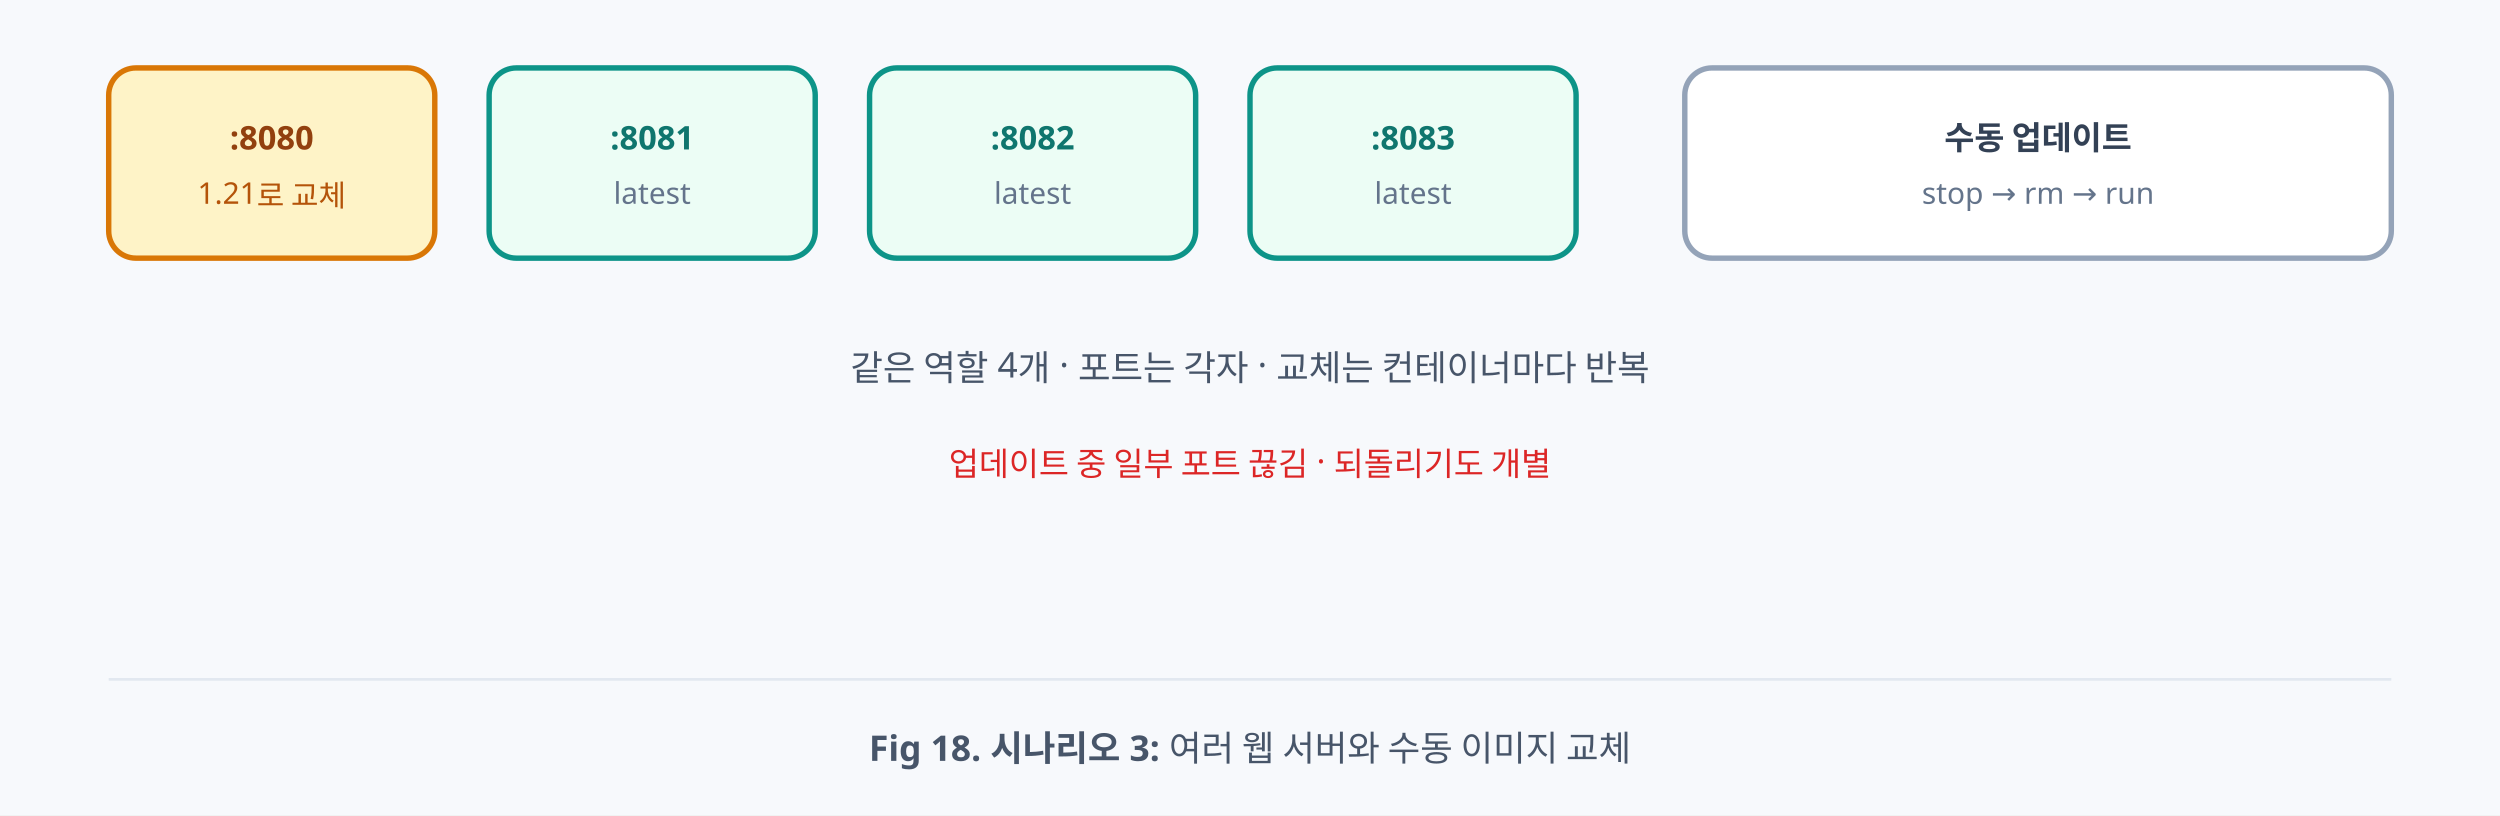
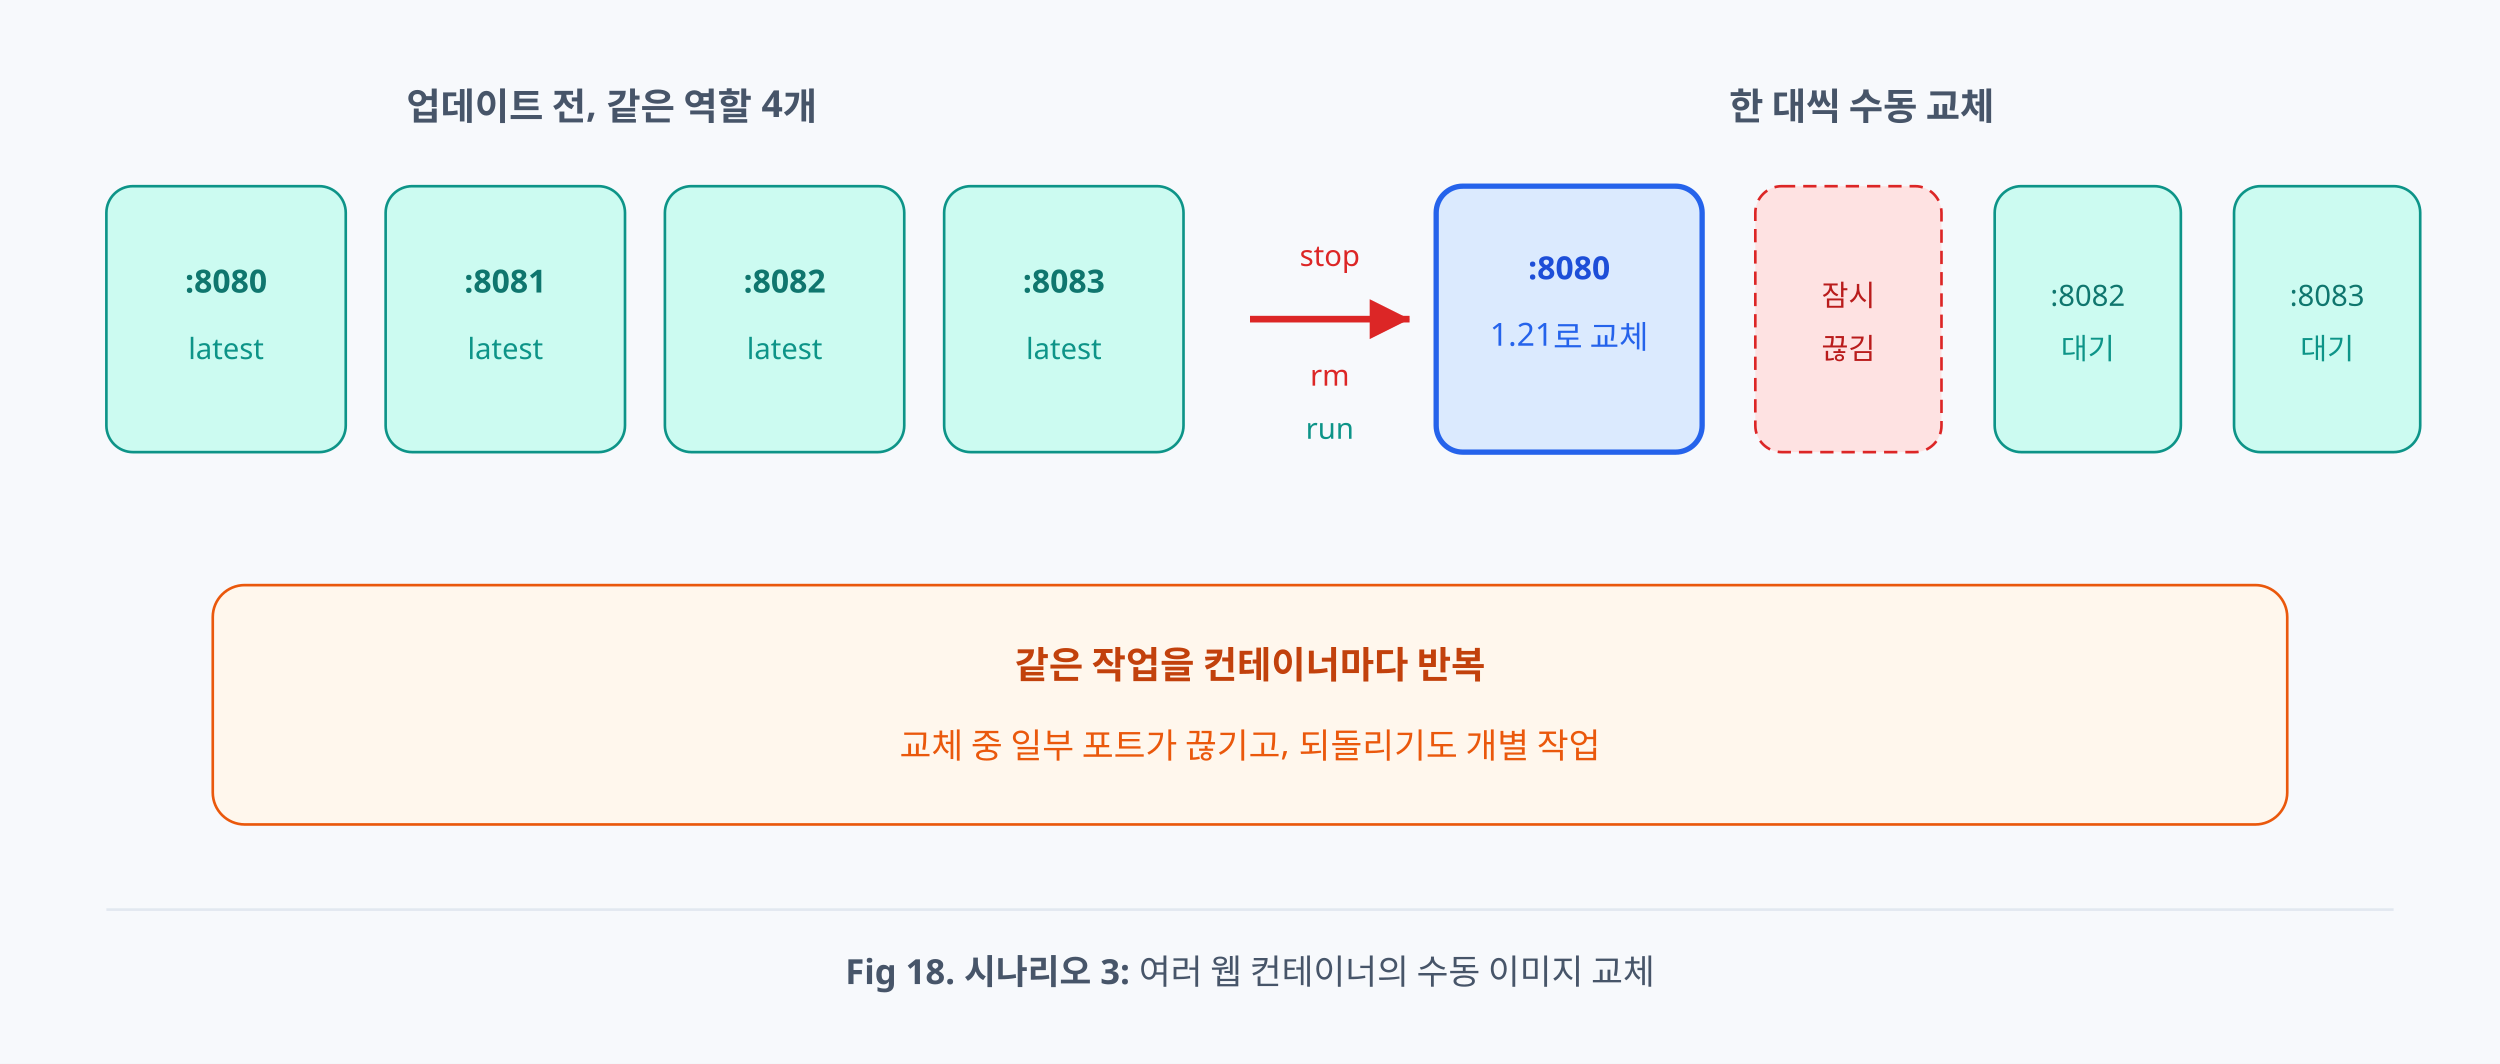
- <svg xmlns="http://www.w3.org/2000/svg" width="920" height="300" viewBox="0 0 920 300">
-   <rect width="920" height="300" fill="#F7F9FC" />
-   <rect x="40" y="25" width="120" height="70" rx="10" fill="#FEF3C7" stroke="#D97706" stroke-width="2" />
-   <text x="100" y="55" text-anchor="middle" font-family="Apple SD Gothic Neo, Noto Sans KR, sans-serif" font-size="12" fill="#92400E" font-weight="600">:8080</text>
-   <text x="100" y="75" text-anchor="middle" font-family="Apple SD Gothic Neo, Noto Sans KR, sans-serif" font-size="11" fill="#B45309">1.21로 교체</text>
-   <rect x="180" y="25" width="120" height="70" rx="10" fill="#ECFDF5" stroke="#0D9488" stroke-width="2" />
-   <text x="240" y="55" text-anchor="middle" font-family="Apple SD Gothic Neo, Noto Sans KR, sans-serif" font-size="12" fill="#0F766E" font-weight="600">:8081</text>
-   <text x="240" y="75" text-anchor="middle" font-family="Apple SD Gothic Neo, Noto Sans KR, sans-serif" font-size="11" fill="#64748B">latest</text>
-   <rect x="320" y="25" width="120" height="70" rx="10" fill="#ECFDF5" stroke="#0D9488" stroke-width="2" />
-   <text x="380" y="55" text-anchor="middle" font-family="Apple SD Gothic Neo, Noto Sans KR, sans-serif" font-size="12" fill="#0F766E" font-weight="600">:8082</text>
-   <text x="380" y="75" text-anchor="middle" font-family="Apple SD Gothic Neo, Noto Sans KR, sans-serif" font-size="11" fill="#64748B">latest</text>
-   <rect x="460" y="25" width="120" height="70" rx="10" fill="#ECFDF5" stroke="#0D9488" stroke-width="2" />
-   <text x="520" y="55" text-anchor="middle" font-family="Apple SD Gothic Neo, Noto Sans KR, sans-serif" font-size="12" fill="#0F766E" font-weight="600">:8083</text>
-   <text x="520" y="75" text-anchor="middle" font-family="Apple SD Gothic Neo, Noto Sans KR, sans-serif" font-size="11" fill="#64748B">latest</text>
-   <rect x="620" y="25" width="260" height="70" rx="10" fill="#FFFFFF" stroke="#94A3B8" stroke-width="2" />
-   <text x="750" y="55" text-anchor="middle" font-family="Apple SD Gothic Neo, Noto Sans KR, sans-serif" font-size="12" fill="#334155" font-weight="600">수동 업데이트</text>
-   <text x="750" y="75" text-anchor="middle" font-family="Apple SD Gothic Neo, Noto Sans KR, sans-serif" font-size="11" fill="#64748B">stop → rm → run</text>
-   <text x="460" y="140" text-anchor="middle" font-family="Apple SD Gothic Neo, Noto Sans KR, sans-serif" font-size="13" fill="#475569">같은 역할 4개 · 포트는 각자 · 교체는 컨테이너마다 반복</text>
-   <text x="460" y="175" text-anchor="middle" font-family="Apple SD Gothic Neo, Noto Sans KR, sans-serif" font-size="12" fill="#DC2626">업데이트 중 일부 포트 끊김 · 되돌리기도 개별</text>
-   <line x1="40" y1="250" x2="880" y2="250" stroke="#E2E8F0" stroke-width="1" />
-   <text x="460" y="280" text-anchor="middle" font-family="Apple SD Gothic Neo, Noto Sans KR, sans-serif" font-size="13" fill="#475569">
+ <svg xmlns="http://www.w3.org/2000/svg" width="940" height="400" viewBox="0 0 940 400">
+   <rect width="940" height="400" fill="#F7F9FC" />
+   <defs>
+     <marker id="r" markerWidth="8" markerHeight="8" refX="6" refY="3" orient="auto">
+       <path d="M0,0 L6,3 L0,6 Z" fill="#DC2626" />
+     </marker>
+     <marker id="g" markerWidth="8" markerHeight="8" refX="6" refY="3" orient="auto">
+       <path d="M0,0 L6,3 L0,6 Z" fill="#0D9488" />
+     </marker>
+   </defs>
+   <text x="230" y="45" text-anchor="middle" font-family="Apple SD Gothic Neo, Noto Sans KR, sans-serif" font-size="14" fill="#475569" font-weight="600">업데이트 전, 같은 역할 4개</text>
+   <text x="700" y="45" text-anchor="middle" font-family="Apple SD Gothic Neo, Noto Sans KR, sans-serif" font-size="14" fill="#475569" font-weight="600">한 대씩 수동 교체</text>
+   <rect x="40" y="70" width="90" height="100" rx="10" fill="#CCFBF1" stroke="#0D9488" />
+   <text x="85" y="110" text-anchor="middle" font-family="Apple SD Gothic Neo, Noto Sans KR, sans-serif" font-size="12" fill="#0F766E" font-weight="600">:8080</text>
+   <text x="85" y="135" text-anchor="middle" font-family="Apple SD Gothic Neo, Noto Sans KR, sans-serif" font-size="11" fill="#0D9488">latest</text>
+   <rect x="145" y="70" width="90" height="100" rx="10" fill="#CCFBF1" stroke="#0D9488" />
+   <text x="190" y="110" text-anchor="middle" font-family="Apple SD Gothic Neo, Noto Sans KR, sans-serif" font-size="12" fill="#0F766E" font-weight="600">:8081</text>
+   <text x="190" y="135" text-anchor="middle" font-family="Apple SD Gothic Neo, Noto Sans KR, sans-serif" font-size="11" fill="#0D9488">latest</text>
+   <rect x="250" y="70" width="90" height="100" rx="10" fill="#CCFBF1" stroke="#0D9488" />
+   <text x="295" y="110" text-anchor="middle" font-family="Apple SD Gothic Neo, Noto Sans KR, sans-serif" font-size="12" fill="#0F766E" font-weight="600">:8082</text>
+   <text x="295" y="135" text-anchor="middle" font-family="Apple SD Gothic Neo, Noto Sans KR, sans-serif" font-size="11" fill="#0D9488">latest</text>
+   <rect x="355" y="70" width="90" height="100" rx="10" fill="#CCFBF1" stroke="#0D9488" />
+   <text x="400" y="110" text-anchor="middle" font-family="Apple SD Gothic Neo, Noto Sans KR, sans-serif" font-size="12" fill="#0F766E" font-weight="600">:8083</text>
+   <text x="400" y="135" text-anchor="middle" font-family="Apple SD Gothic Neo, Noto Sans KR, sans-serif" font-size="11" fill="#0D9488">latest</text>
+   <path d="M470 120 H530" fill="none" stroke="#DC2626" stroke-width="2.5" marker-end="url(#r)" />
+   <text x="500" y="100" text-anchor="middle" font-family="Apple SD Gothic Neo, Noto Sans KR, sans-serif" font-size="11" fill="#DC2626">stop</text>
+   <text x="500" y="145" text-anchor="middle" font-family="Apple SD Gothic Neo, Noto Sans KR, sans-serif" font-size="11" fill="#DC2626">rm</text>
+   <text x="500" y="165" text-anchor="middle" font-family="Apple SD Gothic Neo, Noto Sans KR, sans-serif" font-size="11" fill="#0D9488">run</text>
+   <rect x="540" y="70" width="100" height="100" rx="10" fill="#DBEAFE" stroke="#2563EB" stroke-width="2" />
+   <text x="590" y="105" text-anchor="middle" font-family="Apple SD Gothic Neo, Noto Sans KR, sans-serif" font-size="12" fill="#1D4ED8" font-weight="600">:8080</text>
+   <text x="590" y="130" text-anchor="middle" font-family="Apple SD Gothic Neo, Noto Sans KR, sans-serif" font-size="12" fill="#2563EB">1.21로 교체</text>
+   <rect x="660" y="70" width="70" height="100" rx="10" fill="#FEE2E2" stroke="#DC2626" stroke-dasharray="5 3" />
+   <text x="695" y="115" text-anchor="middle" font-family="Apple SD Gothic Neo, Noto Sans KR, sans-serif" font-size="11" fill="#B91C1C">잠시</text>
+   <text x="695" y="135" text-anchor="middle" font-family="Apple SD Gothic Neo, Noto Sans KR, sans-serif" font-size="11" fill="#B91C1C">끊김</text>
+   <rect x="750" y="70" width="70" height="100" rx="10" fill="#CCFBF1" stroke="#0D9488" />
+   <text x="785" y="115" text-anchor="middle" font-family="Apple SD Gothic Neo, Noto Sans KR, sans-serif" font-size="11" fill="#0F766E">:8082</text>
+   <text x="785" y="135" text-anchor="middle" font-family="Apple SD Gothic Neo, Noto Sans KR, sans-serif" font-size="11" fill="#0D9488">대기</text>
+   <rect x="840" y="70" width="70" height="100" rx="10" fill="#CCFBF1" stroke="#0D9488" />
+   <text x="875" y="115" text-anchor="middle" font-family="Apple SD Gothic Neo, Noto Sans KR, sans-serif" font-size="11" fill="#0F766E">:8083</text>
+   <text x="875" y="135" text-anchor="middle" font-family="Apple SD Gothic Neo, Noto Sans KR, sans-serif" font-size="11" fill="#0D9488">대기</text>
+   <rect x="80" y="220" width="780" height="90" rx="12" fill="#FFF7ED" stroke="#EA580C" />
+   <text x="470" y="255" text-anchor="middle" font-family="Apple SD Gothic Neo, Noto Sans KR, sans-serif" font-size="14" fill="#C2410C" font-weight="600">같은 작업을 컨테이너마다 반복</text>
+   <text x="470" y="285" text-anchor="middle" font-family="Apple SD Gothic Neo, Noto Sans KR, sans-serif" font-size="13" fill="#EA580C">교체 중 일부 포트가 끊기고, 되돌리기도 개별 작업</text>
+   <line x1="40" y1="342" x2="900" y2="342" stroke="#E2E8F0" stroke-width="1" />
+   <text x="470" y="370" text-anchor="middle" font-family="Apple SD Gothic Neo, Noto Sans KR, sans-serif" font-size="13" fill="#475569">
    <tspan font-weight="600">Fig 18. 시나리오 3:</tspan>
-     <tspan> 여러 웹 서버와 수동 이미지 교체</tspan>
+     <tspan> 여러 웹 컨테이너의 수동 이미지 교체</tspan>
  </text>
</svg>
